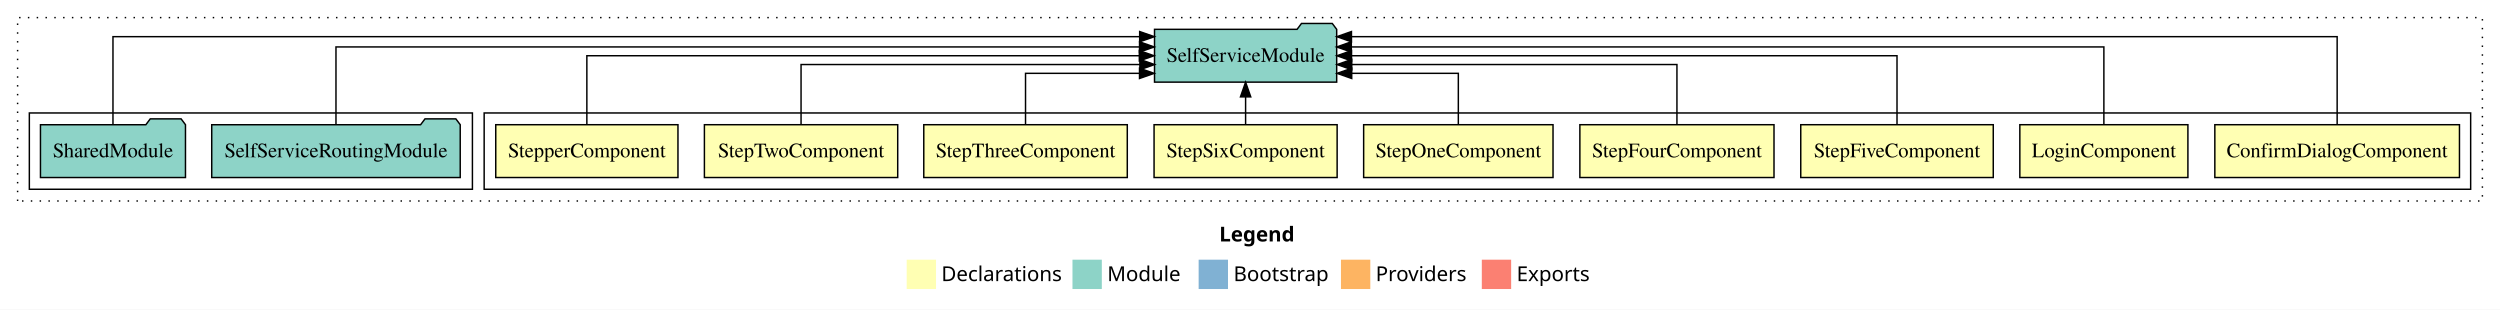
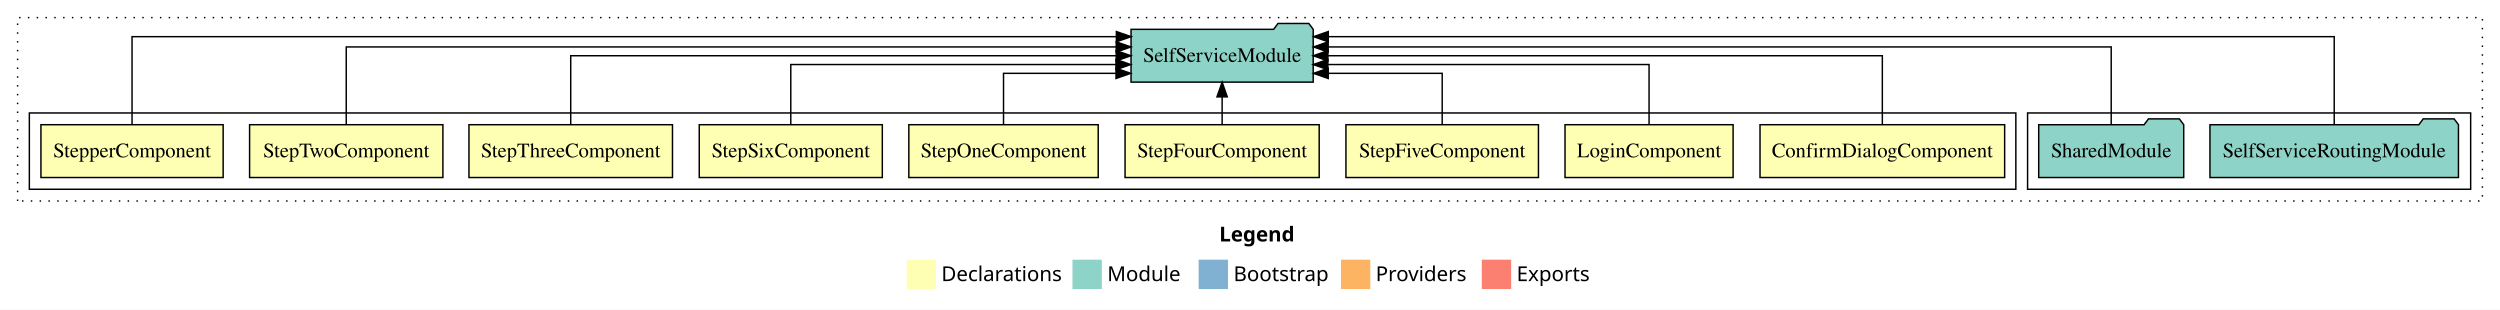
<svg xmlns="http://www.w3.org/2000/svg" width="1704pt" height="211pt" viewBox="0.00 0.00 1704.00 211.00">
  <g id="graph0" class="graph" transform="scale(1 1) rotate(0) translate(4 207)">
    <polygon fill="white" stroke="transparent" points="-4,4 -4,-207 1700,-207 1700,4 -4,4" />
    <text text-anchor="start" x="827.01" y="-42.4" font-family="sans-serif" font-weight="bold" font-size="14.00">Legend</text>
    <polygon fill="#ffffb3" stroke="transparent" points="614,-10 614,-30 634,-30 634,-10 614,-10" />
    <text text-anchor="start" x="637.63" y="-15.4" font-family="sans-serif" font-size="14.00">  Declarations</text>
    <polygon fill="#8dd3c7" stroke="transparent" points="727,-10 727,-30 747,-30 747,-10 727,-10" />
    <text text-anchor="start" x="750.73" y="-15.4" font-family="sans-serif" font-size="14.00">  Module</text>
    <polygon fill="#80b1d3" stroke="transparent" points="813,-10 813,-30 833,-30 833,-10 813,-10" />
    <text text-anchor="start" x="836.78" y="-15.4" font-family="sans-serif" font-size="14.00">  Bootstrap</text>
    <polygon fill="#fdb462" stroke="transparent" points="910,-10 910,-30 930,-30 930,-10 910,-10" />
    <text text-anchor="start" x="933.67" y="-15.4" font-family="sans-serif" font-size="14.00">  Providers</text>
    <polygon fill="#fb8072" stroke="transparent" points="1006,-10 1006,-30 1026,-30 1026,-10 1006,-10" />
    <text text-anchor="start" x="1029.73" y="-15.4" font-family="sans-serif" font-size="14.00">  Exports</text>
    <g id="clust1" class="cluster">
      <polygon fill="none" stroke="black" stroke-dasharray="1,5" points="8,-70 8,-195 1688,-195 1688,-70 8,-70" />
    </g>
+     <g id="clust12" class="cluster">
+       <polygon fill="none" stroke="black" points="1378,-78 1378,-130 1680,-130 1680,-78 1378,-78" />
+     </g>
    <g id="clust2" class="cluster">
-       <polygon fill="none" stroke="black" points="326,-78 326,-130 1680,-130 1680,-78 326,-78" />
-     </g>
-     <g id="clust12" class="cluster">
-       <polygon fill="none" stroke="black" points="16,-78 16,-130 318,-130 318,-78 16,-78" />
+       <polygon fill="none" stroke="black" points="16,-78 16,-130 1370,-130 1370,-78 16,-78" />
    </g>
    <g id="node1" class="node">
-       <polygon fill="#ffffb3" stroke="black" points="1672.37,-122 1505.63,-122 1505.63,-86 1672.37,-86 1672.37,-122" />
-       <text text-anchor="middle" x="1589" y="-99.8" font-family="Times,serif" font-size="14.00">ConfirmDialogComponent</text>
+       <polygon fill="#ffffb3" stroke="black" points="1362.37,-122 1195.63,-122 1195.63,-86 1362.37,-86 1362.37,-122" />
+       <text text-anchor="middle" x="1279" y="-99.8" font-family="Times,serif" font-size="14.00">ConfirmDialogComponent</text>
    </g>
    <g id="node10" class="node">
-       <polygon fill="#8dd3c7" stroke="black" points="907.08,-187 904.08,-191 883.08,-191 880.08,-187 782.92,-187 782.92,-151 907.08,-151 907.08,-187" />
-       <text text-anchor="middle" x="845" y="-164.8" font-family="Times,serif" font-size="14.00">SelfServiceModule</text>
+       <polygon fill="#8dd3c7" stroke="black" points="891.08,-187 888.08,-191 867.08,-191 864.08,-187 766.92,-187 766.92,-151 891.08,-151 891.08,-187" />
+       <text text-anchor="middle" x="829" y="-164.8" font-family="Times,serif" font-size="14.00">SelfServiceModule</text>
    </g>
    <g id="edge1" class="edge">
-       <path fill="none" stroke="black" d="M1589,-122.09C1589,-145.13 1589,-182 1589,-182 1589,-182 917.15,-182 917.15,-182" />
-       <polygon fill="black" stroke="black" points="917.15,-178.5 907.15,-182 917.15,-185.5 917.15,-178.5" />
+       <path fill="none" stroke="black" d="M1279,-122.11C1279,-141.34 1279,-169 1279,-169 1279,-169 901.1,-169 901.1,-169" />
+       <polygon fill="black" stroke="black" points="901.1,-165.5 891.1,-169 901.1,-172.5 901.1,-165.5" />
    </g>
    <g id="node2" class="node">
-       <polygon fill="#ffffb3" stroke="black" points="1487.28,-122 1372.72,-122 1372.72,-86 1487.28,-86 1487.28,-122" />
-       <text text-anchor="middle" x="1430" y="-99.8" font-family="Times,serif" font-size="14.00">LoginComponent</text>
+       <polygon fill="#ffffb3" stroke="black" points="1177.28,-122 1062.72,-122 1062.72,-86 1177.28,-86 1177.28,-122" />
+       <text text-anchor="middle" x="1120" y="-99.8" font-family="Times,serif" font-size="14.00">LoginComponent</text>
    </g>
    <g id="edge2" class="edge">
-       <path fill="none" stroke="black" d="M1430,-122.28C1430,-143.32 1430,-175 1430,-175 1430,-175 917.05,-175 917.05,-175" />
-       <polygon fill="black" stroke="black" points="917.05,-171.5 907.05,-175 917.05,-178.5 917.05,-171.5" />
+       <path fill="none" stroke="black" d="M1120,-122.02C1120,-139.37 1120,-163 1120,-163 1120,-163 901.07,-163 901.07,-163" />
+       <polygon fill="black" stroke="black" points="901.07,-159.5 891.07,-163 901.07,-166.5 901.07,-159.5" />
    </g>
    <g id="node3" class="node">
-       <polygon fill="#ffffb3" stroke="black" points="1354.61,-122 1223.39,-122 1223.39,-86 1354.61,-86 1354.61,-122" />
-       <text text-anchor="middle" x="1289" y="-99.8" font-family="Times,serif" font-size="14.00">StepFiveComponent</text>
+       <polygon fill="#ffffb3" stroke="black" points="1044.61,-122 913.39,-122 913.39,-86 1044.61,-86 1044.61,-122" />
+       <text text-anchor="middle" x="979" y="-99.8" font-family="Times,serif" font-size="14.00">StepFiveComponent</text>
    </g>
    <g id="edge3" class="edge">
-       <path fill="none" stroke="black" d="M1289,-122.11C1289,-141.34 1289,-169 1289,-169 1289,-169 917.2,-169 917.2,-169" />
-       <polygon fill="black" stroke="black" points="917.2,-165.5 907.2,-169 917.2,-172.5 917.2,-165.5" />
+       <path fill="none" stroke="black" d="M979,-122.24C979,-137.57 979,-157 979,-157 979,-157 901.31,-157 901.31,-157" />
+       <polygon fill="black" stroke="black" points="901.31,-153.5 891.31,-157 901.31,-160.5 901.31,-153.5" />
    </g>
    <g id="node4" class="node">
-       <polygon fill="#ffffb3" stroke="black" points="1205.16,-122 1072.84,-122 1072.84,-86 1205.16,-86 1205.16,-122" />
-       <text text-anchor="middle" x="1139" y="-99.8" font-family="Times,serif" font-size="14.00">StepFourComponent</text>
+       <polygon fill="#ffffb3" stroke="black" points="895.16,-122 762.84,-122 762.84,-86 895.16,-86 895.16,-122" />
+       <text text-anchor="middle" x="829" y="-99.8" font-family="Times,serif" font-size="14.00">StepFourComponent</text>
    </g>
    <g id="edge4" class="edge">
-       <path fill="none" stroke="black" d="M1139,-122.02C1139,-139.37 1139,-163 1139,-163 1139,-163 917.35,-163 917.35,-163" />
-       <polygon fill="black" stroke="black" points="917.35,-159.5 907.35,-163 917.35,-166.5 917.35,-159.5" />
+       <path fill="none" stroke="black" d="M829,-122.11C829,-122.11 829,-140.99 829,-140.99" />
+       <polygon fill="black" stroke="black" points="825.5,-140.99 829,-150.99 832.5,-140.99 825.5,-140.99" />
    </g>
    <g id="node5" class="node">
-       <polygon fill="#ffffb3" stroke="black" points="1054.54,-122 925.46,-122 925.46,-86 1054.54,-86 1054.54,-122" />
-       <text text-anchor="middle" x="990" y="-99.8" font-family="Times,serif" font-size="14.00">StepOneComponent</text>
+       <polygon fill="#ffffb3" stroke="black" points="744.54,-122 615.46,-122 615.46,-86 744.54,-86 744.54,-122" />
+       <text text-anchor="middle" x="680" y="-99.8" font-family="Times,serif" font-size="14.00">StepOneComponent</text>
    </g>
    <g id="edge5" class="edge">
-       <path fill="none" stroke="black" d="M990,-122.24C990,-137.57 990,-157 990,-157 990,-157 917.33,-157 917.33,-157" />
-       <polygon fill="black" stroke="black" points="917.33,-153.5 907.33,-157 917.33,-160.5 917.33,-153.5" />
+       <path fill="none" stroke="black" d="M680,-122.24C680,-137.57 680,-157 680,-157 680,-157 756.67,-157 756.67,-157" />
+       <polygon fill="black" stroke="black" points="756.67,-160.5 766.67,-157 756.67,-153.5 756.67,-160.5" />
    </g>
    <g id="node6" class="node">
-       <polygon fill="#ffffb3" stroke="black" points="907.39,-122 782.61,-122 782.61,-86 907.39,-86 907.39,-122" />
-       <text text-anchor="middle" x="845" y="-99.8" font-family="Times,serif" font-size="14.00">StepSixComponent</text>
+       <polygon fill="#ffffb3" stroke="black" points="597.39,-122 472.61,-122 472.61,-86 597.39,-86 597.39,-122" />
+       <text text-anchor="middle" x="535" y="-99.8" font-family="Times,serif" font-size="14.00">StepSixComponent</text>
    </g>
    <g id="edge6" class="edge">
-       <path fill="none" stroke="black" d="M845,-122.11C845,-122.11 845,-140.99 845,-140.99" />
-       <polygon fill="black" stroke="black" points="841.5,-140.99 845,-150.99 848.5,-140.99 841.5,-140.99" />
+       <path fill="none" stroke="black" d="M535,-122.02C535,-139.37 535,-163 535,-163 535,-163 756.65,-163 756.65,-163" />
+       <polygon fill="black" stroke="black" points="756.65,-166.5 766.65,-163 756.65,-159.5 756.65,-166.5" />
    </g>
    <g id="node7" class="node">
-       <polygon fill="#ffffb3" stroke="black" points="764.36,-122 625.64,-122 625.64,-86 764.36,-86 764.36,-122" />
-       <text text-anchor="middle" x="695" y="-99.8" font-family="Times,serif" font-size="14.00">StepThreeComponent</text>
+       <polygon fill="#ffffb3" stroke="black" points="454.36,-122 315.64,-122 315.64,-86 454.36,-86 454.36,-122" />
+       <text text-anchor="middle" x="385" y="-99.8" font-family="Times,serif" font-size="14.00">StepThreeComponent</text>
    </g>
    <g id="edge7" class="edge">
-       <path fill="none" stroke="black" d="M695,-122.24C695,-137.57 695,-157 695,-157 695,-157 772.69,-157 772.69,-157" />
-       <polygon fill="black" stroke="black" points="772.69,-160.5 782.69,-157 772.69,-153.5 772.69,-160.5" />
+       <path fill="none" stroke="black" d="M385,-122.11C385,-141.34 385,-169 385,-169 385,-169 756.8,-169 756.8,-169" />
+       <polygon fill="black" stroke="black" points="756.8,-172.5 766.8,-169 756.8,-165.5 756.8,-172.5" />
    </g>
    <g id="node8" class="node">
-       <polygon fill="#ffffb3" stroke="black" points="607.88,-122 476.12,-122 476.12,-86 607.88,-86 607.88,-122" />
-       <text text-anchor="middle" x="542" y="-99.8" font-family="Times,serif" font-size="14.00">StepTwoComponent</text>
+       <polygon fill="#ffffb3" stroke="black" points="297.88,-122 166.12,-122 166.12,-86 297.88,-86 297.88,-122" />
+       <text text-anchor="middle" x="232" y="-99.8" font-family="Times,serif" font-size="14.00">StepTwoComponent</text>
    </g>
    <g id="edge8" class="edge">
-       <path fill="none" stroke="black" d="M542,-122.02C542,-139.37 542,-163 542,-163 542,-163 772.95,-163 772.95,-163" />
-       <polygon fill="black" stroke="black" points="772.95,-166.5 782.95,-163 772.95,-159.5 772.95,-166.5" />
+       <path fill="none" stroke="black" d="M232,-122.28C232,-143.32 232,-175 232,-175 232,-175 756.8,-175 756.8,-175" />
+       <polygon fill="black" stroke="black" points="756.8,-178.5 766.8,-175 756.8,-171.5 756.8,-178.5" />
    </g>
    <g id="node9" class="node">
-       <polygon fill="#ffffb3" stroke="black" points="458.1,-122 333.9,-122 333.9,-86 458.1,-86 458.1,-122" />
-       <text text-anchor="middle" x="396" y="-99.8" font-family="Times,serif" font-size="14.00">StepperComponent</text>
+       <polygon fill="#ffffb3" stroke="black" points="148.1,-122 23.9,-122 23.9,-86 148.1,-86 148.1,-122" />
+       <text text-anchor="middle" x="86" y="-99.8" font-family="Times,serif" font-size="14.00">StepperComponent</text>
    </g>
    <g id="edge9" class="edge">
-       <path fill="none" stroke="black" d="M396,-122.11C396,-141.34 396,-169 396,-169 396,-169 772.57,-169 772.57,-169" />
-       <polygon fill="black" stroke="black" points="772.57,-172.5 782.57,-169 772.57,-165.5 772.57,-172.5" />
+       <path fill="none" stroke="black" d="M86,-122.09C86,-145.13 86,-182 86,-182 86,-182 756.93,-182 756.93,-182" />
+       <polygon fill="black" stroke="black" points="756.93,-185.5 766.93,-182 756.93,-178.5 756.93,-185.5" />
    </g>
    <g id="node11" class="node">
-       <polygon fill="#8dd3c7" stroke="black" points="309.69,-122 306.69,-126 285.69,-126 282.69,-122 140.31,-122 140.31,-86 309.69,-86 309.69,-122" />
-       <text text-anchor="middle" x="225" y="-99.8" font-family="Times,serif" font-size="14.00">SelfServiceRoutingModule</text>
+       <polygon fill="#8dd3c7" stroke="black" points="1671.69,-122 1668.69,-126 1647.69,-126 1644.69,-122 1502.31,-122 1502.31,-86 1671.69,-86 1671.69,-122" />
+       <text text-anchor="middle" x="1587" y="-99.8" font-family="Times,serif" font-size="14.00">SelfServiceRoutingModule</text>
    </g>
    <g id="edge10" class="edge">
-       <path fill="none" stroke="black" d="M225,-122.28C225,-143.32 225,-175 225,-175 225,-175 772.71,-175 772.71,-175" />
-       <polygon fill="black" stroke="black" points="772.71,-178.5 782.71,-175 772.71,-171.5 772.71,-178.5" />
+       <path fill="none" stroke="black" d="M1587,-122.09C1587,-145.13 1587,-182 1587,-182 1587,-182 901.35,-182 901.35,-182" />
+       <polygon fill="black" stroke="black" points="901.35,-178.5 891.35,-182 901.35,-185.5 901.35,-178.5" />
    </g>
    <g id="node12" class="node">
-       <polygon fill="#8dd3c7" stroke="black" points="122.42,-122 119.42,-126 98.42,-126 95.42,-122 23.58,-122 23.58,-86 122.42,-86 122.42,-122" />
-       <text text-anchor="middle" x="73" y="-99.8" font-family="Times,serif" font-size="14.00">SharedModule</text>
+       <polygon fill="#8dd3c7" stroke="black" points="1484.42,-122 1481.42,-126 1460.42,-126 1457.42,-122 1385.58,-122 1385.58,-86 1484.42,-86 1484.42,-122" />
+       <text text-anchor="middle" x="1435" y="-99.8" font-family="Times,serif" font-size="14.00">SharedModule</text>
    </g>
    <g id="edge11" class="edge">
-       <path fill="none" stroke="black" d="M73,-122.09C73,-145.13 73,-182 73,-182 73,-182 772.8,-182 772.8,-182" />
-       <polygon fill="black" stroke="black" points="772.8,-185.5 782.8,-182 772.8,-178.5 772.8,-185.5" />
+       <path fill="none" stroke="black" d="M1435,-122.28C1435,-143.32 1435,-175 1435,-175 1435,-175 901.29,-175 901.29,-175" />
+       <polygon fill="black" stroke="black" points="901.29,-171.5 891.29,-175 901.29,-178.5 901.29,-171.5" />
    </g>
  </g>
</svg>
